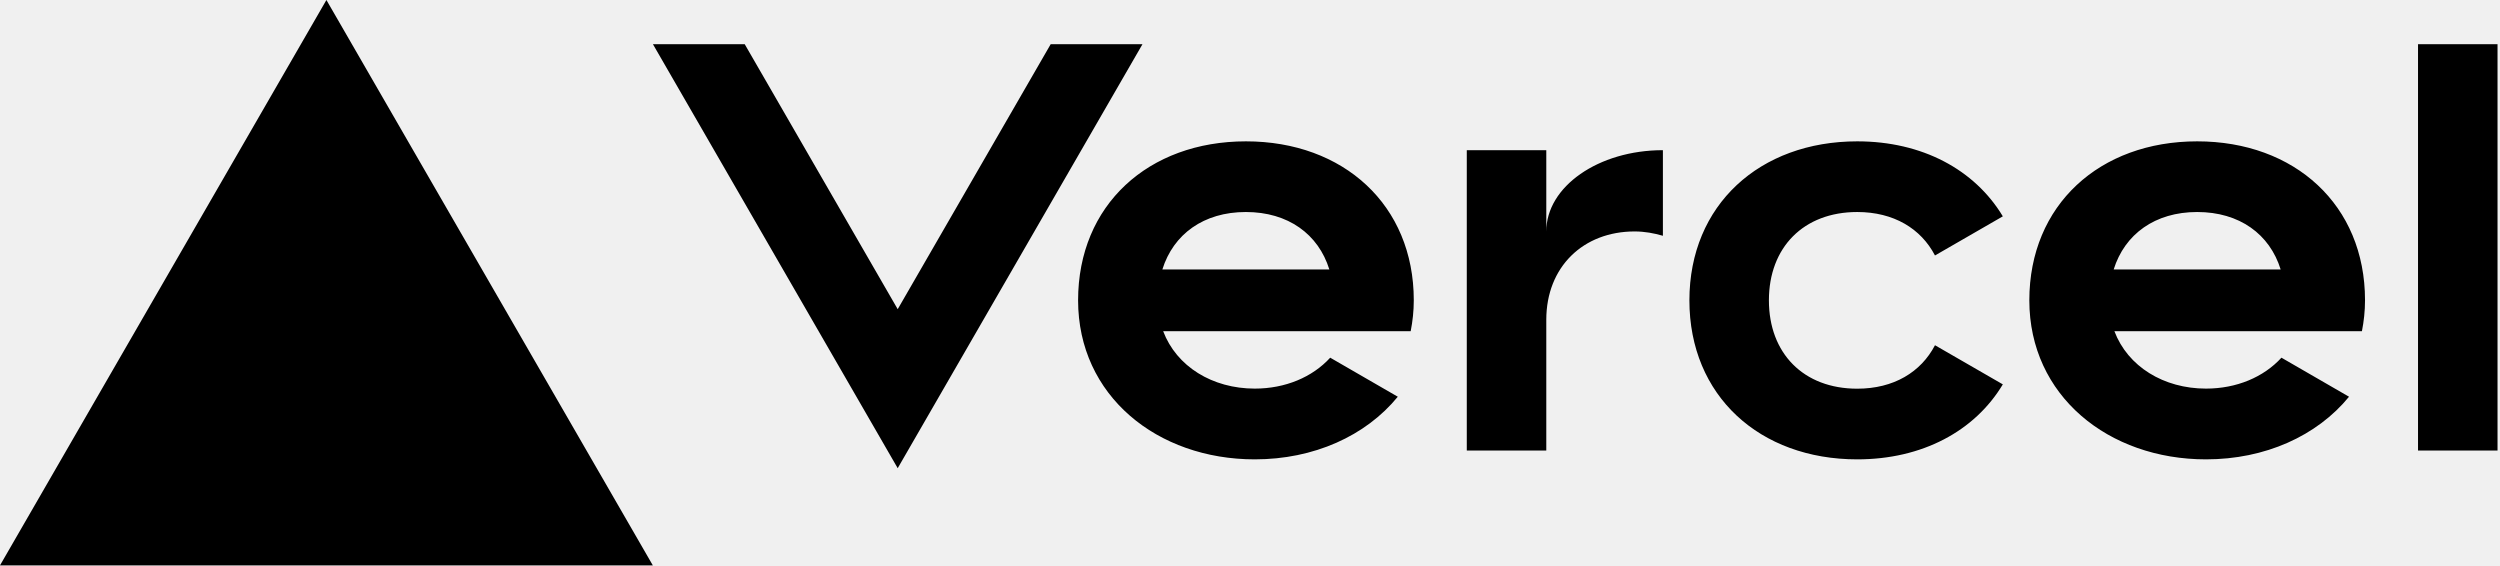
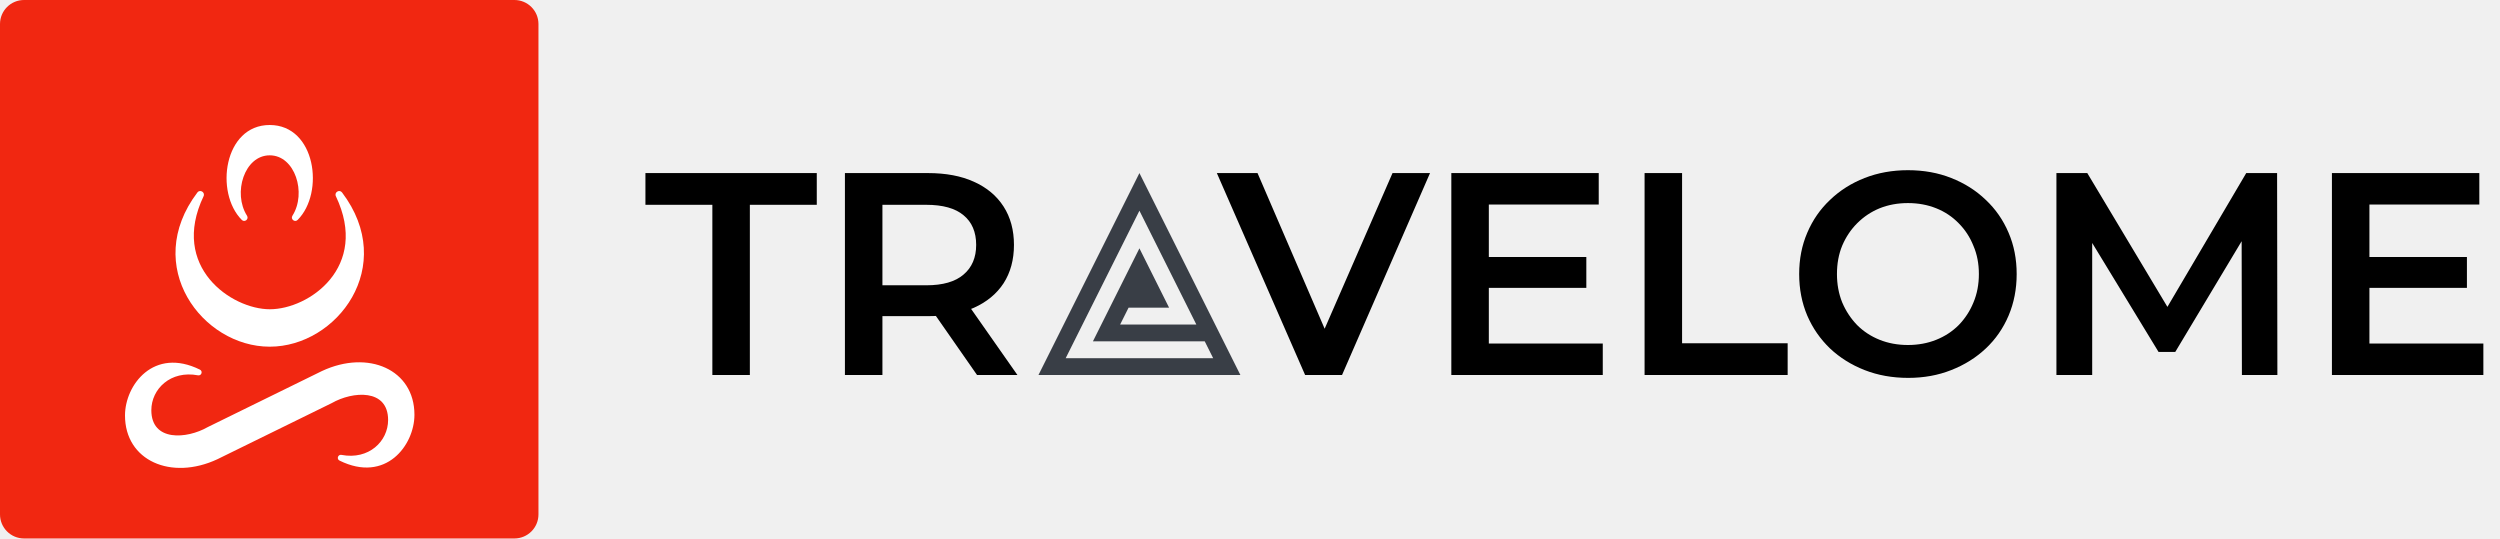
- <svg xmlns="http://www.w3.org/2000/svg" width="283" height="64" viewBox="0 0 283 64" fill="none">
-   <path d="M141.04 16c-11.04 0-19 7.2-19 18s8.96 18 20 18c6.67 0 12.55-2.64 16.19-7.09l-7.65-4.42c-2.02 2.21-5.09 3.5-8.54 3.5-4.79 0-8.86-2.5-10.37-6.5h28.02c.22-1.12.35-2.28.35-3.5 0-10.79-7.96-17.99-19-17.99zm-9.46 14.5c1.25-3.99 4.67-6.5 9.45-6.5 4.79 0 8.21 2.51 9.45 6.5h-18.9zM248.72 16c-11.04 0-19 7.2-19 18s8.96 18 20 18c6.67 0 12.55-2.64 16.19-7.09l-7.65-4.42c-2.02 2.21-5.09 3.5-8.54 3.5-4.79 0-8.86-2.5-10.37-6.5h28.02c.22-1.12.35-2.28.35-3.5 0-10.79-7.96-17.99-19-17.99zm-9.45 14.5c1.25-3.99 4.67-6.5 9.45-6.5 4.79 0 8.21 2.51 9.45 6.5h-18.9zM200.24 34c0 6 3.92 10 10 10 4.12 0 7.21-1.87 8.8-4.92l7.68 4.43c-3.18 5.3-9.14 8.49-16.48 8.49-11.05 0-19-7.2-19-18s7.96-18 19-18c7.34 0 13.29 3.19 16.48 8.49l-7.68 4.43c-1.59-3.05-4.68-4.92-8.8-4.92-6.07 0-10 4-10 10zm82.48-29v46h-9V5h9zM36.95 0L73.9 64H0L36.95 0zm92.38 5l-27.71 48L73.91 5H84.3l17.32 30 17.32-30h10.39zm58.91 12v9.69c-1-.29-2.06-.49-3.2-.49-5.81 0-10 4-10 10V51h-9V17h9v9.2c0-5.08 5.91-9.2 13.2-9.2z" fill="#000" />
+ <svg xmlns="http://www.w3.org/2000/svg" width="520" height="112" viewBox="0 0 520 112" fill="none">
+   <path d="M237 36L216 78H258L237 36ZM237 43.827L248.837 67.5H232.989L234.739 64H243.172L237 51.652L227.327 71H250.586L252.336 74.5H221.664L237 43.827Z" fill="#393E46" />
+   <path d="M148.17 78V42.6H134.25V36H169.89V42.6H155.97V78H148.17ZM175.744 78V36H193.024C196.744 36 199.924 36.6 202.564 37.8C205.244 39 207.304 40.72 208.744 42.96C210.184 45.2 210.904 47.86 210.904 50.94C210.904 54.02 210.184 56.68 208.744 58.92C207.304 61.12 205.244 62.82 202.564 64.02C199.924 65.18 196.744 65.76 193.024 65.76H180.064L183.544 62.22V78H175.744ZM203.224 78L192.604 62.76H200.944L211.624 78H203.224ZM183.544 63.06L180.064 59.34H192.664C196.104 59.34 198.684 58.6 200.404 57.12C202.164 55.64 203.044 53.58 203.044 50.94C203.044 48.26 202.164 46.2 200.404 44.76C198.684 43.32 196.104 42.6 192.664 42.6H180.064L183.544 38.76V63.06Z" fill="black" />
+   <path d="M271.464 78L253.104 36H261.564L277.944 73.98H273.084L289.644 36H297.444L279.144 78H271.464ZM309.076 53.46H329.956V59.88H309.076V53.46ZM309.676 71.46H333.376V78H301.876V36H332.536V42.54H309.676V71.46ZM342.072 78V36H349.872V71.4H371.832V78H342.072ZM396.908 78.6C393.628 78.6 390.608 78.06 387.848 76.98C385.088 75.9 382.688 74.4 380.648 72.48C378.608 70.52 377.028 68.24 375.908 65.64C374.788 63 374.228 60.12 374.228 57C374.228 53.88 374.788 51.02 375.908 48.42C377.028 45.78 378.608 43.5 380.648 41.58C382.688 39.62 385.088 38.1 387.848 37.02C390.608 35.94 393.608 35.4 396.848 35.4C400.128 35.4 403.128 35.94 405.848 37.02C408.608 38.1 411.008 39.62 413.048 41.58C415.088 43.5 416.668 45.78 417.788 48.42C418.908 51.02 419.468 53.88 419.468 57C419.468 60.12 418.908 63 417.788 65.64C416.668 68.28 415.088 70.56 413.048 72.48C411.008 74.4 408.608 75.9 405.848 76.98C403.128 78.06 400.148 78.6 396.908 78.6ZM396.848 71.76C398.968 71.76 400.928 71.4 402.728 70.68C404.528 69.96 406.088 68.94 407.408 67.62C408.728 66.26 409.748 64.7 410.468 62.94C411.228 61.14 411.608 59.16 411.608 57C411.608 54.84 411.228 52.88 410.468 51.12C409.748 49.32 408.728 47.76 407.408 46.44C406.088 45.08 404.528 44.04 402.728 43.32C400.928 42.6 398.968 42.24 396.848 42.24C394.728 42.24 392.768 42.6 390.968 43.32C389.208 44.04 387.648 45.08 386.288 46.44C384.968 47.76 383.928 49.32 383.168 51.12C382.448 52.88 382.088 54.84 382.088 57C382.088 59.12 382.448 61.08 383.168 62.88C383.928 64.68 384.968 66.26 386.288 67.62C387.608 68.94 389.168 69.96 390.968 70.68C392.768 71.4 394.728 71.76 396.848 71.76ZM427.736 78V36H434.156L452.516 66.66H449.156L467.216 36H473.636L473.696 78H466.316L466.256 47.58H467.816L452.456 73.2H448.976L433.376 47.58H435.176V78H427.736ZM492.24 53.46H513.12V59.88H492.24V53.46ZM492.84 71.46H516.54V78H485.04V36H515.7V42.54H492.84V71.46Z" fill="black" />
+   <rect width="112" height="112" rx="5" fill="#F12711" />
+   <path d="M56.125 64.326C64.266 64.326 76.886 55.549 69.866 40.827C69.473 40.003 70.598 39.31 71.149 40.037C82.774 55.392 70.086 72.109 56.125 72.109H56.08C42.119 72.109 29.431 55.392 41.056 40.037C41.607 39.309 42.732 40.003 42.339 40.827C35.319 55.55 48.165 64.326 56.125 64.326Z" fill="white" />
+   <path d="M66.981 77.169C76.593 72.675 86.204 76.854 86.204 86.267C86.204 92.615 80.23 100.552 70.62 95.801C69.956 95.473 70.297 94.48 71.025 94.618C76.72 95.7 80.726 91.779 80.726 87.359C80.726 80.796 73.367 81.347 68.993 83.851L45.223 95.516C35.611 100.01 26 95.831 26 86.418C26 80.07 31.974 72.133 41.584 76.884C42.248 77.212 41.907 78.205 41.179 78.067C35.484 76.985 31.478 80.906 31.478 85.326C31.478 91.889 38.837 91.338 43.211 88.834L66.982 77.167L66.981 77.169Z" fill="white" />
+   <path d="M56.102 26C46.545 26 44.637 40.069 50.293 45.744C50.884 46.337 51.829 45.578 51.379 44.872C48.377 40.154 50.839 32.3 56.102 32.309C61.365 32.3 63.827 40.154 60.825 44.871C60.375 45.578 61.32 46.337 61.911 45.743C67.567 40.069 65.659 26 56.102 26Z" fill="white" />
</svg>
